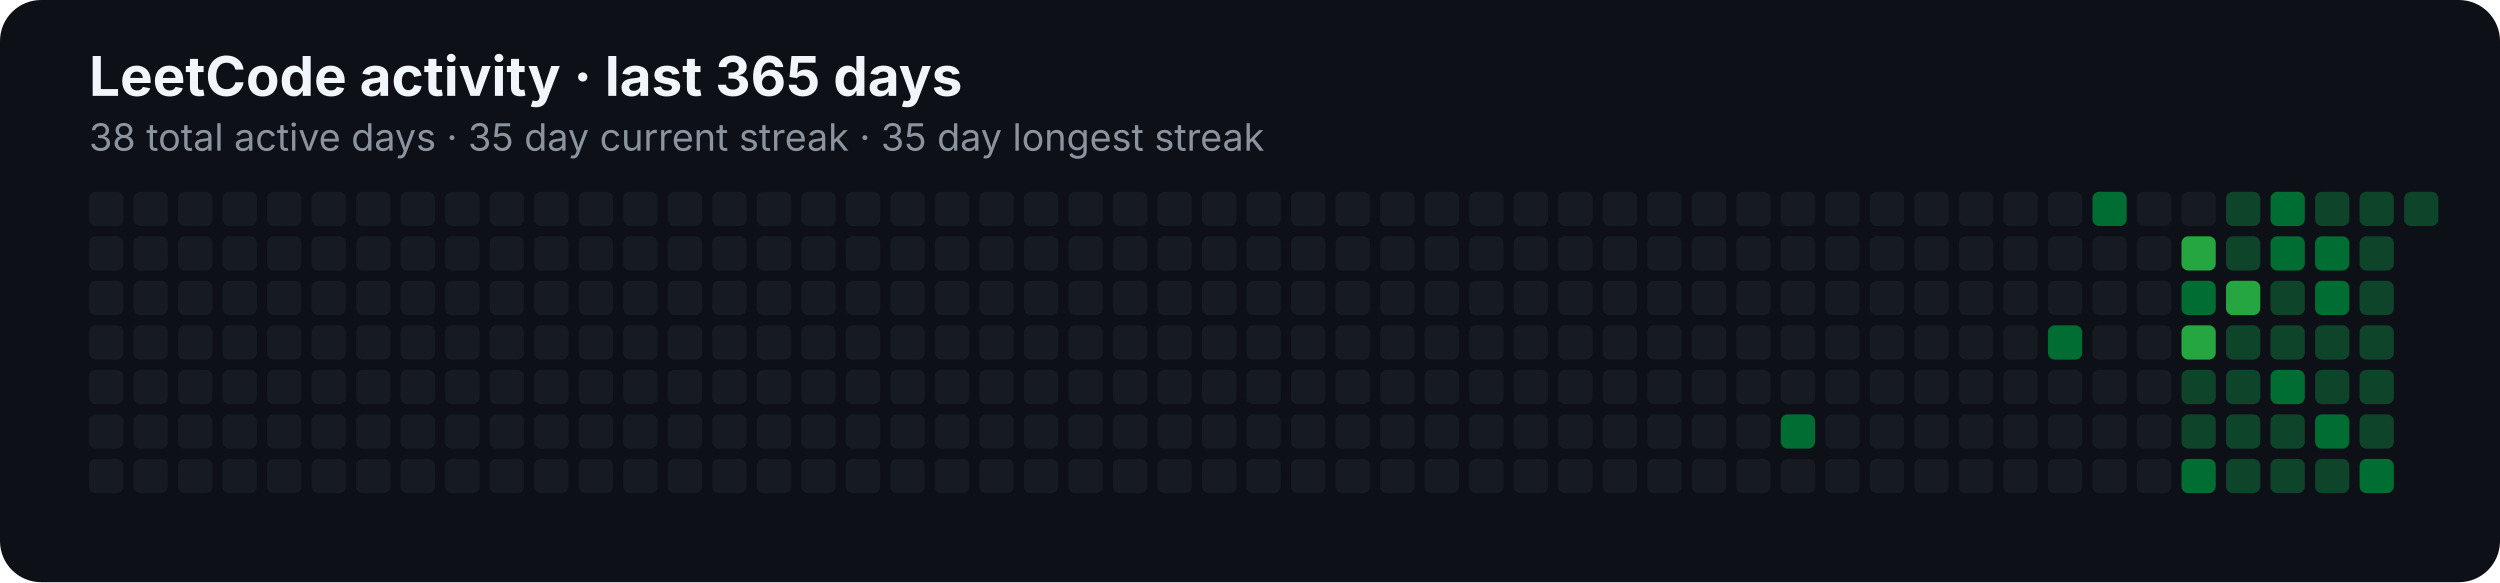
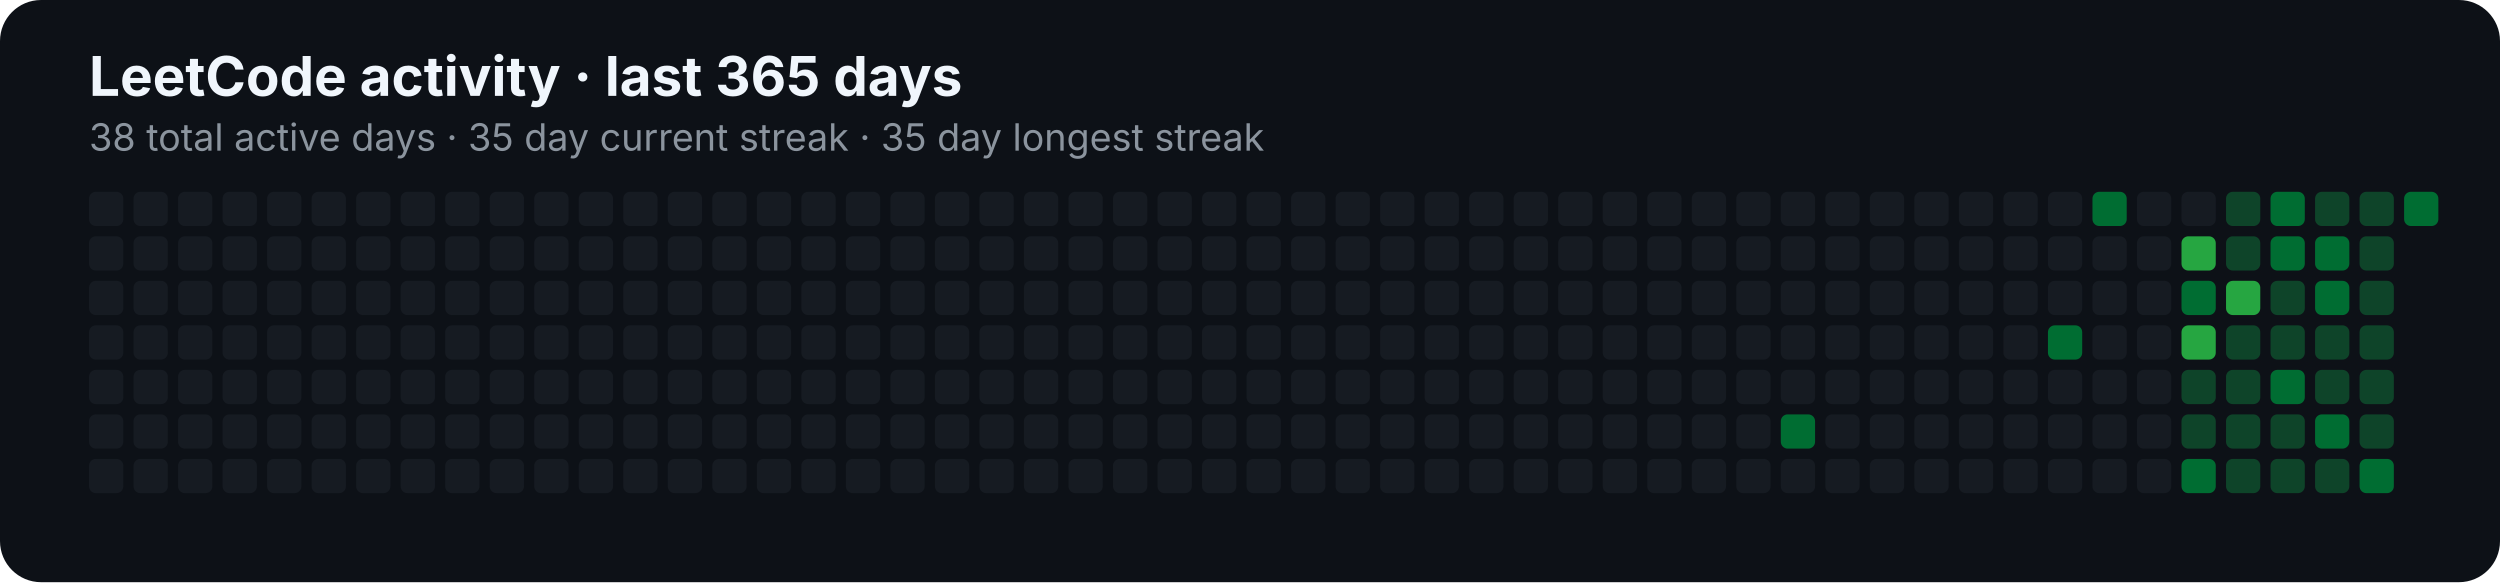
<svg xmlns="http://www.w3.org/2000/svg" width="730" height="170" role="img" aria-label="LeetCode activity over the last 365 days">
  <rect width="100%" height="100%" rx="12" fill="#0d1117" />
  <style>text{font-family:-apple-system,BlinkMacSystemFont,Segoe UI,sans-serif;fill:#8b949e}.h{font-size:16px;font-weight:650;fill:#f0f6fc}.s{font-size:11px}</style>
  <text x="26" y="28" class="h">LeetCode activity · last 365 days</text>
  <text x="26" y="44" class="s">38 total active days · 35 day current streak · 35 day longest streak</text>
  <rect x="26" y="56" width="10" height="10" rx="2" fill="#161b22" />
  <rect x="26" y="69" width="10" height="10" rx="2" fill="#161b22" />
  <rect x="26" y="82" width="10" height="10" rx="2" fill="#161b22" />
  <rect x="26" y="95" width="10" height="10" rx="2" fill="#161b22" />
  <rect x="26" y="108" width="10" height="10" rx="2" fill="#161b22" />
  <rect x="26" y="121" width="10" height="10" rx="2" fill="#161b22" />
  <rect x="26" y="134" width="10" height="10" rx="2" fill="#161b22" />
  <rect x="39" y="56" width="10" height="10" rx="2" fill="#161b22" />
  <rect x="39" y="69" width="10" height="10" rx="2" fill="#161b22" />
  <rect x="39" y="82" width="10" height="10" rx="2" fill="#161b22" />
  <rect x="39" y="95" width="10" height="10" rx="2" fill="#161b22" />
  <rect x="39" y="108" width="10" height="10" rx="2" fill="#161b22" />
  <rect x="39" y="121" width="10" height="10" rx="2" fill="#161b22" />
  <rect x="39" y="134" width="10" height="10" rx="2" fill="#161b22" />
  <rect x="52" y="56" width="10" height="10" rx="2" fill="#161b22" />
  <rect x="52" y="69" width="10" height="10" rx="2" fill="#161b22" />
  <rect x="52" y="82" width="10" height="10" rx="2" fill="#161b22" />
  <rect x="52" y="95" width="10" height="10" rx="2" fill="#161b22" />
  <rect x="52" y="108" width="10" height="10" rx="2" fill="#161b22" />
  <rect x="52" y="121" width="10" height="10" rx="2" fill="#161b22" />
  <rect x="52" y="134" width="10" height="10" rx="2" fill="#161b22" />
  <rect x="65" y="56" width="10" height="10" rx="2" fill="#161b22" />
  <rect x="65" y="69" width="10" height="10" rx="2" fill="#161b22" />
  <rect x="65" y="82" width="10" height="10" rx="2" fill="#161b22" />
  <rect x="65" y="95" width="10" height="10" rx="2" fill="#161b22" />
  <rect x="65" y="108" width="10" height="10" rx="2" fill="#161b22" />
  <rect x="65" y="121" width="10" height="10" rx="2" fill="#161b22" />
  <rect x="65" y="134" width="10" height="10" rx="2" fill="#161b22" />
  <rect x="78" y="56" width="10" height="10" rx="2" fill="#161b22" />
  <rect x="78" y="69" width="10" height="10" rx="2" fill="#161b22" />
  <rect x="78" y="82" width="10" height="10" rx="2" fill="#161b22" />
  <rect x="78" y="95" width="10" height="10" rx="2" fill="#161b22" />
  <rect x="78" y="108" width="10" height="10" rx="2" fill="#161b22" />
  <rect x="78" y="121" width="10" height="10" rx="2" fill="#161b22" />
  <rect x="78" y="134" width="10" height="10" rx="2" fill="#161b22" />
  <rect x="91" y="56" width="10" height="10" rx="2" fill="#161b22" />
  <rect x="91" y="69" width="10" height="10" rx="2" fill="#161b22" />
  <rect x="91" y="82" width="10" height="10" rx="2" fill="#161b22" />
  <rect x="91" y="95" width="10" height="10" rx="2" fill="#161b22" />
  <rect x="91" y="108" width="10" height="10" rx="2" fill="#161b22" />
  <rect x="91" y="121" width="10" height="10" rx="2" fill="#161b22" />
  <rect x="91" y="134" width="10" height="10" rx="2" fill="#161b22" />
  <rect x="104" y="56" width="10" height="10" rx="2" fill="#161b22" />
  <rect x="104" y="69" width="10" height="10" rx="2" fill="#161b22" />
  <rect x="104" y="82" width="10" height="10" rx="2" fill="#161b22" />
  <rect x="104" y="95" width="10" height="10" rx="2" fill="#161b22" />
  <rect x="104" y="108" width="10" height="10" rx="2" fill="#161b22" />
  <rect x="104" y="121" width="10" height="10" rx="2" fill="#161b22" />
  <rect x="104" y="134" width="10" height="10" rx="2" fill="#161b22" />
  <rect x="117" y="56" width="10" height="10" rx="2" fill="#161b22" />
  <rect x="117" y="69" width="10" height="10" rx="2" fill="#161b22" />
  <rect x="117" y="82" width="10" height="10" rx="2" fill="#161b22" />
  <rect x="117" y="95" width="10" height="10" rx="2" fill="#161b22" />
  <rect x="117" y="108" width="10" height="10" rx="2" fill="#161b22" />
  <rect x="117" y="121" width="10" height="10" rx="2" fill="#161b22" />
  <rect x="117" y="134" width="10" height="10" rx="2" fill="#161b22" />
  <rect x="130" y="56" width="10" height="10" rx="2" fill="#161b22" />
  <rect x="130" y="69" width="10" height="10" rx="2" fill="#161b22" />
  <rect x="130" y="82" width="10" height="10" rx="2" fill="#161b22" />
  <rect x="130" y="95" width="10" height="10" rx="2" fill="#161b22" />
  <rect x="130" y="108" width="10" height="10" rx="2" fill="#161b22" />
  <rect x="130" y="121" width="10" height="10" rx="2" fill="#161b22" />
  <rect x="130" y="134" width="10" height="10" rx="2" fill="#161b22" />
  <rect x="143" y="56" width="10" height="10" rx="2" fill="#161b22" />
  <rect x="143" y="69" width="10" height="10" rx="2" fill="#161b22" />
  <rect x="143" y="82" width="10" height="10" rx="2" fill="#161b22" />
  <rect x="143" y="95" width="10" height="10" rx="2" fill="#161b22" />
  <rect x="143" y="108" width="10" height="10" rx="2" fill="#161b22" />
  <rect x="143" y="121" width="10" height="10" rx="2" fill="#161b22" />
  <rect x="143" y="134" width="10" height="10" rx="2" fill="#161b22" />
  <rect x="156" y="56" width="10" height="10" rx="2" fill="#161b22" />
  <rect x="156" y="69" width="10" height="10" rx="2" fill="#161b22" />
  <rect x="156" y="82" width="10" height="10" rx="2" fill="#161b22" />
  <rect x="156" y="95" width="10" height="10" rx="2" fill="#161b22" />
  <rect x="156" y="108" width="10" height="10" rx="2" fill="#161b22" />
  <rect x="156" y="121" width="10" height="10" rx="2" fill="#161b22" />
  <rect x="156" y="134" width="10" height="10" rx="2" fill="#161b22" />
  <rect x="169" y="56" width="10" height="10" rx="2" fill="#161b22" />
  <rect x="169" y="69" width="10" height="10" rx="2" fill="#161b22" />
  <rect x="169" y="82" width="10" height="10" rx="2" fill="#161b22" />
  <rect x="169" y="95" width="10" height="10" rx="2" fill="#161b22" />
  <rect x="169" y="108" width="10" height="10" rx="2" fill="#161b22" />
  <rect x="169" y="121" width="10" height="10" rx="2" fill="#161b22" />
  <rect x="169" y="134" width="10" height="10" rx="2" fill="#161b22" />
  <rect x="182" y="56" width="10" height="10" rx="2" fill="#161b22" />
  <rect x="182" y="69" width="10" height="10" rx="2" fill="#161b22" />
  <rect x="182" y="82" width="10" height="10" rx="2" fill="#161b22" />
  <rect x="182" y="95" width="10" height="10" rx="2" fill="#161b22" />
  <rect x="182" y="108" width="10" height="10" rx="2" fill="#161b22" />
  <rect x="182" y="121" width="10" height="10" rx="2" fill="#161b22" />
  <rect x="182" y="134" width="10" height="10" rx="2" fill="#161b22" />
  <rect x="195" y="56" width="10" height="10" rx="2" fill="#161b22" />
  <rect x="195" y="69" width="10" height="10" rx="2" fill="#161b22" />
  <rect x="195" y="82" width="10" height="10" rx="2" fill="#161b22" />
  <rect x="195" y="95" width="10" height="10" rx="2" fill="#161b22" />
  <rect x="195" y="108" width="10" height="10" rx="2" fill="#161b22" />
  <rect x="195" y="121" width="10" height="10" rx="2" fill="#161b22" />
  <rect x="195" y="134" width="10" height="10" rx="2" fill="#161b22" />
  <rect x="208" y="56" width="10" height="10" rx="2" fill="#161b22" />
  <rect x="208" y="69" width="10" height="10" rx="2" fill="#161b22" />
  <rect x="208" y="82" width="10" height="10" rx="2" fill="#161b22" />
  <rect x="208" y="95" width="10" height="10" rx="2" fill="#161b22" />
  <rect x="208" y="108" width="10" height="10" rx="2" fill="#161b22" />
  <rect x="208" y="121" width="10" height="10" rx="2" fill="#161b22" />
  <rect x="208" y="134" width="10" height="10" rx="2" fill="#161b22" />
  <rect x="221" y="56" width="10" height="10" rx="2" fill="#161b22" />
  <rect x="221" y="69" width="10" height="10" rx="2" fill="#161b22" />
  <rect x="221" y="82" width="10" height="10" rx="2" fill="#161b22" />
  <rect x="221" y="95" width="10" height="10" rx="2" fill="#161b22" />
  <rect x="221" y="108" width="10" height="10" rx="2" fill="#161b22" />
  <rect x="221" y="121" width="10" height="10" rx="2" fill="#161b22" />
  <rect x="221" y="134" width="10" height="10" rx="2" fill="#161b22" />
  <rect x="234" y="56" width="10" height="10" rx="2" fill="#161b22" />
  <rect x="234" y="69" width="10" height="10" rx="2" fill="#161b22" />
  <rect x="234" y="82" width="10" height="10" rx="2" fill="#161b22" />
  <rect x="234" y="95" width="10" height="10" rx="2" fill="#161b22" />
  <rect x="234" y="108" width="10" height="10" rx="2" fill="#161b22" />
  <rect x="234" y="121" width="10" height="10" rx="2" fill="#161b22" />
  <rect x="234" y="134" width="10" height="10" rx="2" fill="#161b22" />
  <rect x="247" y="56" width="10" height="10" rx="2" fill="#161b22" />
  <rect x="247" y="69" width="10" height="10" rx="2" fill="#161b22" />
  <rect x="247" y="82" width="10" height="10" rx="2" fill="#161b22" />
  <rect x="247" y="95" width="10" height="10" rx="2" fill="#161b22" />
  <rect x="247" y="108" width="10" height="10" rx="2" fill="#161b22" />
  <rect x="247" y="121" width="10" height="10" rx="2" fill="#161b22" />
  <rect x="247" y="134" width="10" height="10" rx="2" fill="#161b22" />
  <rect x="260" y="56" width="10" height="10" rx="2" fill="#161b22" />
  <rect x="260" y="69" width="10" height="10" rx="2" fill="#161b22" />
  <rect x="260" y="82" width="10" height="10" rx="2" fill="#161b22" />
  <rect x="260" y="95" width="10" height="10" rx="2" fill="#161b22" />
  <rect x="260" y="108" width="10" height="10" rx="2" fill="#161b22" />
  <rect x="260" y="121" width="10" height="10" rx="2" fill="#161b22" />
  <rect x="260" y="134" width="10" height="10" rx="2" fill="#161b22" />
  <rect x="273" y="56" width="10" height="10" rx="2" fill="#161b22" />
  <rect x="273" y="69" width="10" height="10" rx="2" fill="#161b22" />
  <rect x="273" y="82" width="10" height="10" rx="2" fill="#161b22" />
  <rect x="273" y="95" width="10" height="10" rx="2" fill="#161b22" />
  <rect x="273" y="108" width="10" height="10" rx="2" fill="#161b22" />
  <rect x="273" y="121" width="10" height="10" rx="2" fill="#161b22" />
  <rect x="273" y="134" width="10" height="10" rx="2" fill="#161b22" />
  <rect x="286" y="56" width="10" height="10" rx="2" fill="#161b22" />
  <rect x="286" y="69" width="10" height="10" rx="2" fill="#161b22" />
  <rect x="286" y="82" width="10" height="10" rx="2" fill="#161b22" />
  <rect x="286" y="95" width="10" height="10" rx="2" fill="#161b22" />
  <rect x="286" y="108" width="10" height="10" rx="2" fill="#161b22" />
  <rect x="286" y="121" width="10" height="10" rx="2" fill="#161b22" />
  <rect x="286" y="134" width="10" height="10" rx="2" fill="#161b22" />
  <rect x="299" y="56" width="10" height="10" rx="2" fill="#161b22" />
  <rect x="299" y="69" width="10" height="10" rx="2" fill="#161b22" />
  <rect x="299" y="82" width="10" height="10" rx="2" fill="#161b22" />
  <rect x="299" y="95" width="10" height="10" rx="2" fill="#161b22" />
  <rect x="299" y="108" width="10" height="10" rx="2" fill="#161b22" />
  <rect x="299" y="121" width="10" height="10" rx="2" fill="#161b22" />
  <rect x="299" y="134" width="10" height="10" rx="2" fill="#161b22" />
  <rect x="312" y="56" width="10" height="10" rx="2" fill="#161b22" />
  <rect x="312" y="69" width="10" height="10" rx="2" fill="#161b22" />
  <rect x="312" y="82" width="10" height="10" rx="2" fill="#161b22" />
  <rect x="312" y="95" width="10" height="10" rx="2" fill="#161b22" />
  <rect x="312" y="108" width="10" height="10" rx="2" fill="#161b22" />
  <rect x="312" y="121" width="10" height="10" rx="2" fill="#161b22" />
  <rect x="312" y="134" width="10" height="10" rx="2" fill="#161b22" />
  <rect x="325" y="56" width="10" height="10" rx="2" fill="#161b22" />
  <rect x="325" y="69" width="10" height="10" rx="2" fill="#161b22" />
  <rect x="325" y="82" width="10" height="10" rx="2" fill="#161b22" />
  <rect x="325" y="95" width="10" height="10" rx="2" fill="#161b22" />
  <rect x="325" y="108" width="10" height="10" rx="2" fill="#161b22" />
  <rect x="325" y="121" width="10" height="10" rx="2" fill="#161b22" />
  <rect x="325" y="134" width="10" height="10" rx="2" fill="#161b22" />
  <rect x="338" y="56" width="10" height="10" rx="2" fill="#161b22" />
  <rect x="338" y="69" width="10" height="10" rx="2" fill="#161b22" />
  <rect x="338" y="82" width="10" height="10" rx="2" fill="#161b22" />
  <rect x="338" y="95" width="10" height="10" rx="2" fill="#161b22" />
  <rect x="338" y="108" width="10" height="10" rx="2" fill="#161b22" />
  <rect x="338" y="121" width="10" height="10" rx="2" fill="#161b22" />
  <rect x="338" y="134" width="10" height="10" rx="2" fill="#161b22" />
  <rect x="351" y="56" width="10" height="10" rx="2" fill="#161b22" />
  <rect x="351" y="69" width="10" height="10" rx="2" fill="#161b22" />
  <rect x="351" y="82" width="10" height="10" rx="2" fill="#161b22" />
  <rect x="351" y="95" width="10" height="10" rx="2" fill="#161b22" />
  <rect x="351" y="108" width="10" height="10" rx="2" fill="#161b22" />
  <rect x="351" y="121" width="10" height="10" rx="2" fill="#161b22" />
  <rect x="351" y="134" width="10" height="10" rx="2" fill="#161b22" />
  <rect x="364" y="56" width="10" height="10" rx="2" fill="#161b22" />
  <rect x="364" y="69" width="10" height="10" rx="2" fill="#161b22" />
  <rect x="364" y="82" width="10" height="10" rx="2" fill="#161b22" />
  <rect x="364" y="95" width="10" height="10" rx="2" fill="#161b22" />
  <rect x="364" y="108" width="10" height="10" rx="2" fill="#161b22" />
  <rect x="364" y="121" width="10" height="10" rx="2" fill="#161b22" />
  <rect x="364" y="134" width="10" height="10" rx="2" fill="#161b22" />
  <rect x="377" y="56" width="10" height="10" rx="2" fill="#161b22" />
  <rect x="377" y="69" width="10" height="10" rx="2" fill="#161b22" />
  <rect x="377" y="82" width="10" height="10" rx="2" fill="#161b22" />
  <rect x="377" y="95" width="10" height="10" rx="2" fill="#161b22" />
  <rect x="377" y="108" width="10" height="10" rx="2" fill="#161b22" />
  <rect x="377" y="121" width="10" height="10" rx="2" fill="#161b22" />
  <rect x="377" y="134" width="10" height="10" rx="2" fill="#161b22" />
  <rect x="390" y="56" width="10" height="10" rx="2" fill="#161b22" />
  <rect x="390" y="69" width="10" height="10" rx="2" fill="#161b22" />
  <rect x="390" y="82" width="10" height="10" rx="2" fill="#161b22" />
  <rect x="390" y="95" width="10" height="10" rx="2" fill="#161b22" />
  <rect x="390" y="108" width="10" height="10" rx="2" fill="#161b22" />
  <rect x="390" y="121" width="10" height="10" rx="2" fill="#161b22" />
  <rect x="390" y="134" width="10" height="10" rx="2" fill="#161b22" />
  <rect x="403" y="56" width="10" height="10" rx="2" fill="#161b22" />
  <rect x="403" y="69" width="10" height="10" rx="2" fill="#161b22" />
  <rect x="403" y="82" width="10" height="10" rx="2" fill="#161b22" />
  <rect x="403" y="95" width="10" height="10" rx="2" fill="#161b22" />
  <rect x="403" y="108" width="10" height="10" rx="2" fill="#161b22" />
  <rect x="403" y="121" width="10" height="10" rx="2" fill="#161b22" />
  <rect x="403" y="134" width="10" height="10" rx="2" fill="#161b22" />
  <rect x="416" y="56" width="10" height="10" rx="2" fill="#161b22" />
  <rect x="416" y="69" width="10" height="10" rx="2" fill="#161b22" />
  <rect x="416" y="82" width="10" height="10" rx="2" fill="#161b22" />
  <rect x="416" y="95" width="10" height="10" rx="2" fill="#161b22" />
  <rect x="416" y="108" width="10" height="10" rx="2" fill="#161b22" />
  <rect x="416" y="121" width="10" height="10" rx="2" fill="#161b22" />
  <rect x="416" y="134" width="10" height="10" rx="2" fill="#161b22" />
  <rect x="429" y="56" width="10" height="10" rx="2" fill="#161b22" />
  <rect x="429" y="69" width="10" height="10" rx="2" fill="#161b22" />
  <rect x="429" y="82" width="10" height="10" rx="2" fill="#161b22" />
  <rect x="429" y="95" width="10" height="10" rx="2" fill="#161b22" />
  <rect x="429" y="108" width="10" height="10" rx="2" fill="#161b22" />
  <rect x="429" y="121" width="10" height="10" rx="2" fill="#161b22" />
  <rect x="429" y="134" width="10" height="10" rx="2" fill="#161b22" />
  <rect x="442" y="56" width="10" height="10" rx="2" fill="#161b22" />
  <rect x="442" y="69" width="10" height="10" rx="2" fill="#161b22" />
  <rect x="442" y="82" width="10" height="10" rx="2" fill="#161b22" />
  <rect x="442" y="95" width="10" height="10" rx="2" fill="#161b22" />
  <rect x="442" y="108" width="10" height="10" rx="2" fill="#161b22" />
  <rect x="442" y="121" width="10" height="10" rx="2" fill="#161b22" />
  <rect x="442" y="134" width="10" height="10" rx="2" fill="#161b22" />
  <rect x="455" y="56" width="10" height="10" rx="2" fill="#161b22" />
  <rect x="455" y="69" width="10" height="10" rx="2" fill="#161b22" />
  <rect x="455" y="82" width="10" height="10" rx="2" fill="#161b22" />
  <rect x="455" y="95" width="10" height="10" rx="2" fill="#161b22" />
  <rect x="455" y="108" width="10" height="10" rx="2" fill="#161b22" />
  <rect x="455" y="121" width="10" height="10" rx="2" fill="#161b22" />
  <rect x="455" y="134" width="10" height="10" rx="2" fill="#161b22" />
  <rect x="468" y="56" width="10" height="10" rx="2" fill="#161b22" />
  <rect x="468" y="69" width="10" height="10" rx="2" fill="#161b22" />
  <rect x="468" y="82" width="10" height="10" rx="2" fill="#161b22" />
  <rect x="468" y="95" width="10" height="10" rx="2" fill="#161b22" />
  <rect x="468" y="108" width="10" height="10" rx="2" fill="#161b22" />
  <rect x="468" y="121" width="10" height="10" rx="2" fill="#161b22" />
  <rect x="468" y="134" width="10" height="10" rx="2" fill="#161b22" />
  <rect x="481" y="56" width="10" height="10" rx="2" fill="#161b22" />
  <rect x="481" y="69" width="10" height="10" rx="2" fill="#161b22" />
  <rect x="481" y="82" width="10" height="10" rx="2" fill="#161b22" />
  <rect x="481" y="95" width="10" height="10" rx="2" fill="#161b22" />
  <rect x="481" y="108" width="10" height="10" rx="2" fill="#161b22" />
  <rect x="481" y="121" width="10" height="10" rx="2" fill="#161b22" />
  <rect x="481" y="134" width="10" height="10" rx="2" fill="#161b22" />
  <rect x="494" y="56" width="10" height="10" rx="2" fill="#161b22" />
  <rect x="494" y="69" width="10" height="10" rx="2" fill="#161b22" />
  <rect x="494" y="82" width="10" height="10" rx="2" fill="#161b22" />
  <rect x="494" y="95" width="10" height="10" rx="2" fill="#161b22" />
  <rect x="494" y="108" width="10" height="10" rx="2" fill="#161b22" />
  <rect x="494" y="121" width="10" height="10" rx="2" fill="#161b22" />
  <rect x="494" y="134" width="10" height="10" rx="2" fill="#161b22" />
  <rect x="507" y="56" width="10" height="10" rx="2" fill="#161b22" />
  <rect x="507" y="69" width="10" height="10" rx="2" fill="#161b22" />
  <rect x="507" y="82" width="10" height="10" rx="2" fill="#161b22" />
  <rect x="507" y="95" width="10" height="10" rx="2" fill="#161b22" />
  <rect x="507" y="108" width="10" height="10" rx="2" fill="#161b22" />
  <rect x="507" y="121" width="10" height="10" rx="2" fill="#161b22" />
  <rect x="507" y="134" width="10" height="10" rx="2" fill="#161b22" />
  <rect x="520" y="56" width="10" height="10" rx="2" fill="#161b22" />
  <rect x="520" y="69" width="10" height="10" rx="2" fill="#161b22" />
  <rect x="520" y="82" width="10" height="10" rx="2" fill="#161b22" />
  <rect x="520" y="95" width="10" height="10" rx="2" fill="#161b22" />
  <rect x="520" y="108" width="10" height="10" rx="2" fill="#161b22" />
  <rect x="520" y="121" width="10" height="10" rx="2" fill="#006d32" />
  <rect x="520" y="134" width="10" height="10" rx="2" fill="#161b22" />
  <rect x="533" y="56" width="10" height="10" rx="2" fill="#161b22" />
  <rect x="533" y="69" width="10" height="10" rx="2" fill="#161b22" />
  <rect x="533" y="82" width="10" height="10" rx="2" fill="#161b22" />
  <rect x="533" y="95" width="10" height="10" rx="2" fill="#161b22" />
  <rect x="533" y="108" width="10" height="10" rx="2" fill="#161b22" />
  <rect x="533" y="121" width="10" height="10" rx="2" fill="#161b22" />
  <rect x="533" y="134" width="10" height="10" rx="2" fill="#161b22" />
  <rect x="546" y="56" width="10" height="10" rx="2" fill="#161b22" />
  <rect x="546" y="69" width="10" height="10" rx="2" fill="#161b22" />
  <rect x="546" y="82" width="10" height="10" rx="2" fill="#161b22" />
  <rect x="546" y="95" width="10" height="10" rx="2" fill="#161b22" />
  <rect x="546" y="108" width="10" height="10" rx="2" fill="#161b22" />
  <rect x="546" y="121" width="10" height="10" rx="2" fill="#161b22" />
  <rect x="546" y="134" width="10" height="10" rx="2" fill="#161b22" />
  <rect x="559" y="56" width="10" height="10" rx="2" fill="#161b22" />
  <rect x="559" y="69" width="10" height="10" rx="2" fill="#161b22" />
  <rect x="559" y="82" width="10" height="10" rx="2" fill="#161b22" />
  <rect x="559" y="95" width="10" height="10" rx="2" fill="#161b22" />
  <rect x="559" y="108" width="10" height="10" rx="2" fill="#161b22" />
  <rect x="559" y="121" width="10" height="10" rx="2" fill="#161b22" />
  <rect x="559" y="134" width="10" height="10" rx="2" fill="#161b22" />
  <rect x="572" y="56" width="10" height="10" rx="2" fill="#161b22" />
  <rect x="572" y="69" width="10" height="10" rx="2" fill="#161b22" />
  <rect x="572" y="82" width="10" height="10" rx="2" fill="#161b22" />
  <rect x="572" y="95" width="10" height="10" rx="2" fill="#161b22" />
  <rect x="572" y="108" width="10" height="10" rx="2" fill="#161b22" />
  <rect x="572" y="121" width="10" height="10" rx="2" fill="#161b22" />
  <rect x="572" y="134" width="10" height="10" rx="2" fill="#161b22" />
  <rect x="585" y="56" width="10" height="10" rx="2" fill="#161b22" />
  <rect x="585" y="69" width="10" height="10" rx="2" fill="#161b22" />
  <rect x="585" y="82" width="10" height="10" rx="2" fill="#161b22" />
  <rect x="585" y="95" width="10" height="10" rx="2" fill="#161b22" />
  <rect x="585" y="108" width="10" height="10" rx="2" fill="#161b22" />
  <rect x="585" y="121" width="10" height="10" rx="2" fill="#161b22" />
  <rect x="585" y="134" width="10" height="10" rx="2" fill="#161b22" />
  <rect x="598" y="56" width="10" height="10" rx="2" fill="#161b22" />
  <rect x="598" y="69" width="10" height="10" rx="2" fill="#161b22" />
  <rect x="598" y="82" width="10" height="10" rx="2" fill="#161b22" />
  <rect x="598" y="95" width="10" height="10" rx="2" fill="#006d32" />
  <rect x="598" y="108" width="10" height="10" rx="2" fill="#161b22" />
  <rect x="598" y="121" width="10" height="10" rx="2" fill="#161b22" />
  <rect x="598" y="134" width="10" height="10" rx="2" fill="#161b22" />
  <rect x="611" y="56" width="10" height="10" rx="2" fill="#006d32" />
  <rect x="611" y="69" width="10" height="10" rx="2" fill="#161b22" />
  <rect x="611" y="82" width="10" height="10" rx="2" fill="#161b22" />
  <rect x="611" y="95" width="10" height="10" rx="2" fill="#161b22" />
  <rect x="611" y="108" width="10" height="10" rx="2" fill="#161b22" />
  <rect x="611" y="121" width="10" height="10" rx="2" fill="#161b22" />
  <rect x="611" y="134" width="10" height="10" rx="2" fill="#161b22" />
  <rect x="624" y="56" width="10" height="10" rx="2" fill="#161b22" />
  <rect x="624" y="69" width="10" height="10" rx="2" fill="#161b22" />
  <rect x="624" y="82" width="10" height="10" rx="2" fill="#161b22" />
  <rect x="624" y="95" width="10" height="10" rx="2" fill="#161b22" />
  <rect x="624" y="108" width="10" height="10" rx="2" fill="#161b22" />
  <rect x="624" y="121" width="10" height="10" rx="2" fill="#161b22" />
  <rect x="624" y="134" width="10" height="10" rx="2" fill="#161b22" />
  <rect x="637" y="56" width="10" height="10" rx="2" fill="#161b22" />
  <rect x="637" y="69" width="10" height="10" rx="2" fill="#26a641" />
  <rect x="637" y="82" width="10" height="10" rx="2" fill="#006d32" />
  <rect x="637" y="95" width="10" height="10" rx="2" fill="#26a641" />
  <rect x="637" y="108" width="10" height="10" rx="2" fill="#0e4429" />
  <rect x="637" y="121" width="10" height="10" rx="2" fill="#0e4429" />
  <rect x="637" y="134" width="10" height="10" rx="2" fill="#006d32" />
  <rect x="650" y="56" width="10" height="10" rx="2" fill="#0e4429" />
  <rect x="650" y="69" width="10" height="10" rx="2" fill="#0e4429" />
  <rect x="650" y="82" width="10" height="10" rx="2" fill="#26a641" />
  <rect x="650" y="95" width="10" height="10" rx="2" fill="#0e4429" />
  <rect x="650" y="108" width="10" height="10" rx="2" fill="#0e4429" />
  <rect x="650" y="121" width="10" height="10" rx="2" fill="#0e4429" />
  <rect x="650" y="134" width="10" height="10" rx="2" fill="#0e4429" />
  <rect x="663" y="56" width="10" height="10" rx="2" fill="#006d32" />
  <rect x="663" y="69" width="10" height="10" rx="2" fill="#006d32" />
  <rect x="663" y="82" width="10" height="10" rx="2" fill="#0e4429" />
  <rect x="663" y="95" width="10" height="10" rx="2" fill="#0e4429" />
  <rect x="663" y="108" width="10" height="10" rx="2" fill="#006d32" />
  <rect x="663" y="121" width="10" height="10" rx="2" fill="#0e4429" />
  <rect x="663" y="134" width="10" height="10" rx="2" fill="#0e4429" />
  <rect x="676" y="56" width="10" height="10" rx="2" fill="#0e4429" />
  <rect x="676" y="69" width="10" height="10" rx="2" fill="#006d32" />
  <rect x="676" y="82" width="10" height="10" rx="2" fill="#006d32" />
  <rect x="676" y="95" width="10" height="10" rx="2" fill="#0e4429" />
  <rect x="676" y="108" width="10" height="10" rx="2" fill="#0e4429" />
  <rect x="676" y="121" width="10" height="10" rx="2" fill="#006d32" />
  <rect x="676" y="134" width="10" height="10" rx="2" fill="#0e4429" />
  <rect x="689" y="56" width="10" height="10" rx="2" fill="#0e4429" />
  <rect x="689" y="69" width="10" height="10" rx="2" fill="#0e4429" />
  <rect x="689" y="82" width="10" height="10" rx="2" fill="#0e4429" />
  <rect x="689" y="95" width="10" height="10" rx="2" fill="#0e4429" />
  <rect x="689" y="108" width="10" height="10" rx="2" fill="#0e4429" />
  <rect x="689" y="121" width="10" height="10" rx="2" fill="#0e4429" />
  <rect x="689" y="134" width="10" height="10" rx="2" fill="#006d32" />
-   <rect x="702" y="56" width="10" height="10" rx="2" fill="#0e4429" />
+   <rect x="702" y="56" width="10" height="10" rx="2" fill="#006d32" />
</svg>
